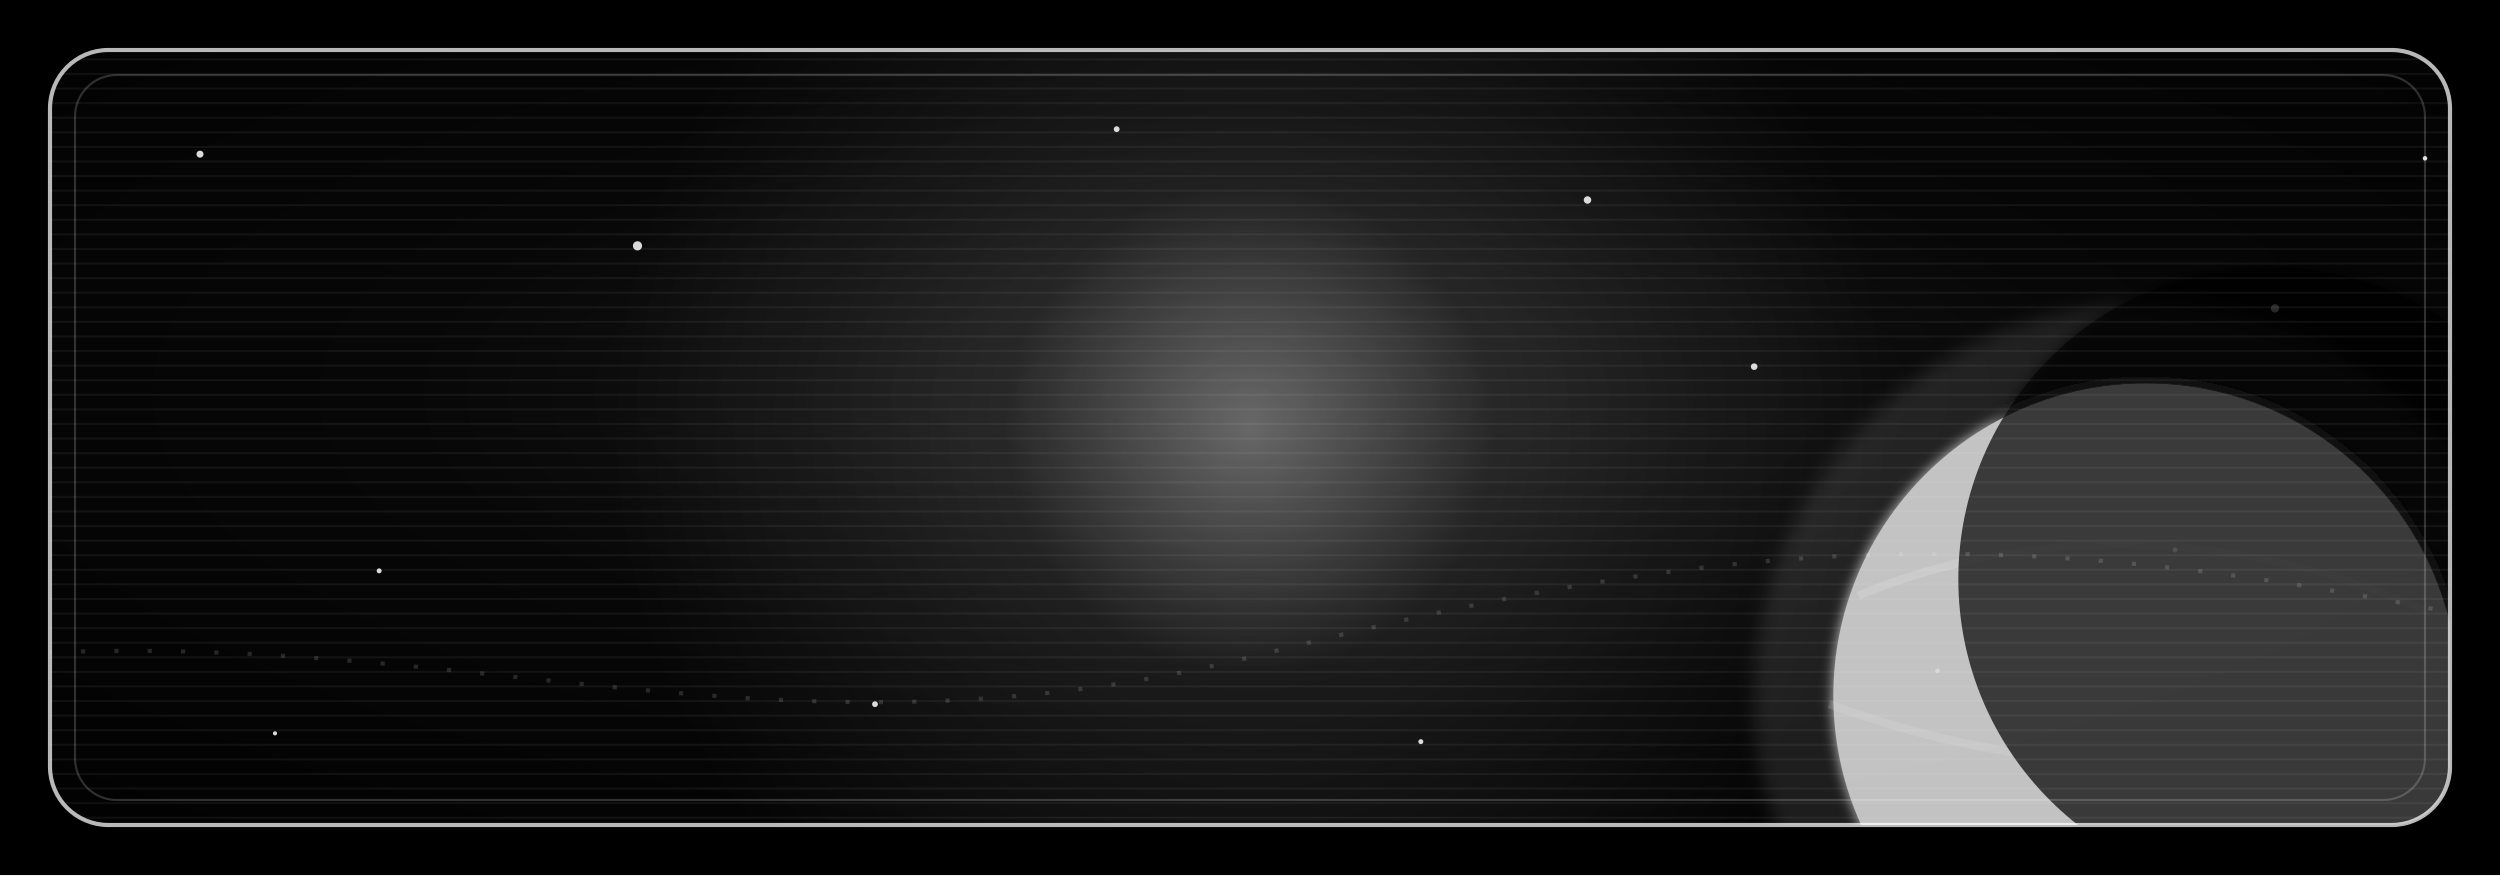
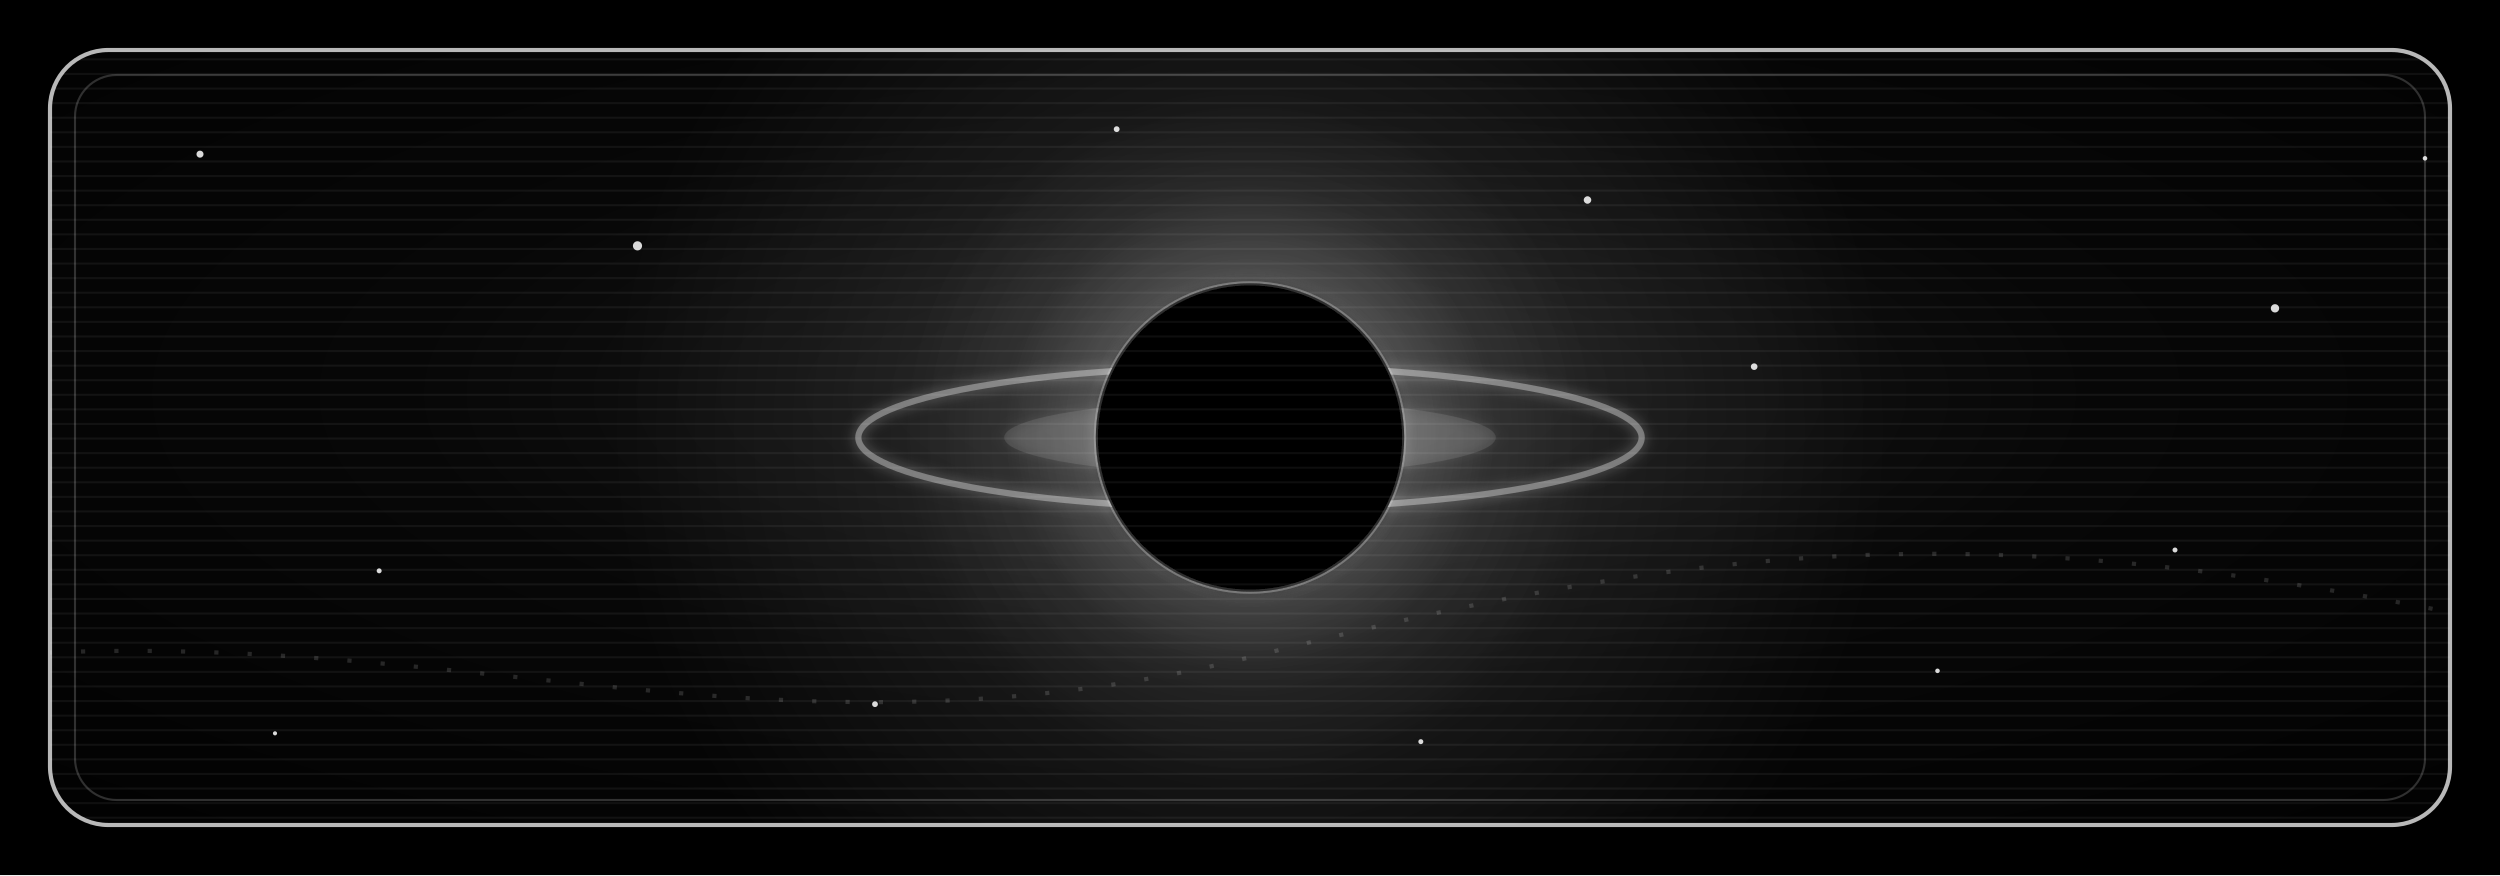
<svg xmlns="http://www.w3.org/2000/svg" width="1200" height="420" viewBox="0 0 1200 420" role="img" aria-labelledby="title desc">
  <defs>
    <radialGradient id="void" cx="50%" cy="45%" r="80%">
      <stop offset="0%" stop-color="#1b1b1b" />
      <stop offset="42%" stop-color="#070707" />
      <stop offset="100%" stop-color="#000000" />
    </radialGradient>
    <radialGradient id="halo" cx="50%" cy="50%" r="50%">
      <stop offset="0%" stop-color="#ffffff" stop-opacity="0.34" />
      <stop offset="38%" stop-color="#ffffff" stop-opacity="0.08" />
+       <stop offset="100%" stop-color="#ffffff" stop-opacity="0" />
+     </radialGradient>
+     <radialGradient id="blackHoleGlow" cx="50%" cy="50%" r="50%">
+       <stop offset="0%" stop-color="#ffffff" stop-opacity="0.36" />
+       <stop offset="42%" stop-color="#ffffff" stop-opacity="0.12" />
      <stop offset="100%" stop-color="#ffffff" stop-opacity="0" />
    </radialGradient>
    <filter id="soft" x="-50%" y="-50%" width="200%" height="200%">
      <feGaussianBlur stdDeviation="4" />
    </filter>
    <filter id="glow" x="-50%" y="-50%" width="200%" height="200%">
      <feGaussianBlur stdDeviation="3" result="blur" />
      <feMerge>
        <feMergeNode in="blur" />
        <feMergeNode in="SourceGraphic" />
      </feMerge>
    </filter>
    <pattern id="scan" width="1" height="7" patternUnits="userSpaceOnUse">
      <rect width="1" height="1" fill="#ffffff" opacity="0.09" />
    </pattern>
    <clipPath id="frame">
      <rect x="24" y="24" width="1152" height="372" rx="28" />
    </clipPath>
  </defs>
  <rect width="1200" height="420" fill="#000" />
  <g clip-path="url(#frame)">
    <rect width="1200" height="420" fill="url(#void)" />
    <circle cx="600" cy="206" r="310" fill="url(#halo)">
      <animate attributeName="r" values="280;335;280" dur="8s" repeatCount="indefinite" />
      <animate attributeName="opacity" values="0.60;1;0.60" dur="8s" repeatCount="indefinite" />
    </circle>
    <g opacity="0.85">
      <g>
        <animateTransform attributeName="transform" type="translate" values="0 0;-120 40;0 0" dur="28s" repeatCount="indefinite" />
        <circle cx="96" cy="74" r="1.7" fill="#fff">
          <animate attributeName="opacity" values="0.15;0.95;0.15" dur="3.4s" repeatCount="indefinite" />
        </circle>
        <circle cx="182" cy="274" r="1.2" fill="#fff">
          <animate attributeName="opacity" values="0.9;0.2;0.9" dur="2.7s" repeatCount="indefinite" />
        </circle>
        <circle cx="306" cy="118" r="2.2" fill="#fff">
          <animate attributeName="opacity" values="0.25;1;0.25" dur="4.2s" repeatCount="indefinite" />
        </circle>
        <circle cx="420" cy="338" r="1.4" fill="#fff">
          <animate attributeName="opacity" values="1;0.18;1" dur="3.1s" repeatCount="indefinite" />
        </circle>
        <circle cx="762" cy="96" r="1.8" fill="#fff">
          <animate attributeName="opacity" values="0.2;0.9;0.2" dur="3.8s" repeatCount="indefinite" />
        </circle>
        <circle cx="930" cy="322" r="1.1" fill="#fff">
          <animate attributeName="opacity" values="0.85;0.15;0.85" dur="2.9s" repeatCount="indefinite" />
        </circle>
        <circle cx="1092" cy="148" r="2" fill="#fff">
          <animate attributeName="opacity" values="0.18;0.95;0.18" dur="3.6s" repeatCount="indefinite" />
        </circle>
      </g>
      <g>
        <animateTransform attributeName="transform" type="translate" values="0 0;90 -22;0 0" dur="34s" repeatCount="indefinite" />
        <circle cx="132" cy="352" r="1" fill="#fff" />
        <circle cx="536" cy="62" r="1.4" fill="#fff" />
        <circle cx="682" cy="356" r="1.2" fill="#fff" />
        <circle cx="842" cy="176" r="1.6" fill="#fff" />
        <circle cx="1044" cy="264" r="1.2" fill="#fff" />
        <circle cx="1164" cy="76" r="1.1" fill="#fff" />
      </g>
    </g>
    <g filter="url(#soft)">
-       <circle cx="1030" cy="334" r="188" fill="#fff" opacity="0.10">
-         <animate attributeName="r" values="174;204;174" dur="5.6s" repeatCount="indefinite" />
-         <animate attributeName="opacity" values="0.06;0.16;0.06" dur="5.6s" repeatCount="indefinite" />
+       <circle cx="600" cy="210" r="166" fill="url(#blackHoleGlow)" opacity="0.72">
+         <animate attributeName="r" values="148;178;148" dur="5.8s" repeatCount="indefinite" />
+         <animate attributeName="opacity" values="0.52;0.84;0.52" dur="5.8s" repeatCount="indefinite" />
      </circle>
    </g>
-     <g opacity="0.88" filter="url(#glow)">
-       <circle cx="1030" cy="334" r="150" fill="#d9d9d9">
-         <animate attributeName="r" values="144;156;144" dur="5.6s" repeatCount="indefinite" />
-         <animate attributeName="opacity" values="0.76;0.96;0.76" dur="5.6s" repeatCount="indefinite" />
+     <g filter="url(#glow)">
+       <ellipse cx="600" cy="210" rx="188" ry="34" fill="none" stroke="#fff" stroke-opacity="0.34" stroke-width="3">
+         <animate attributeName="rx" values="172;202;172" dur="5.8s" repeatCount="indefinite" />
+         <animate attributeName="stroke-opacity" values="0.20;0.44;0.20" dur="5.8s" repeatCount="indefinite" />
+       </ellipse>
+       <ellipse cx="600" cy="210" rx="118" ry="18" fill="#fff" opacity="0.10">
+         <animate attributeName="rx" values="102;132;102" dur="5.8s" repeatCount="indefinite" />
+         <animate attributeName="opacity" values="0.05;0.18;0.05" dur="5.8s" repeatCount="indefinite" />
+       </ellipse>
+       <circle cx="600" cy="210" r="74" fill="#000" stroke="#fff" stroke-opacity="0.18" stroke-width="2">
+         <animate attributeName="r" values="68;78;68" dur="5.8s" repeatCount="indefinite" />
+         <animate attributeName="stroke-opacity" values="0.10;0.26;0.10" dur="5.8s" repeatCount="indefinite" />
      </circle>
-       <path d="M892 286 C972 252, 1074 252, 1166 294" fill="none" stroke="#fff" stroke-opacity="0.20" stroke-width="4">
-         <animate attributeName="stroke-opacity" values="0.12;0.28;0.12" dur="5.6s" repeatCount="indefinite" />
-       </path>
-       <path d="M878 338 C982 376, 1084 376, 1184 334" fill="none" stroke="#fff" stroke-opacity="0.16" stroke-width="4">
-         <animate attributeName="stroke-opacity" values="0.08;0.22;0.08" dur="5.6s" repeatCount="indefinite" />
-       </path>
-       <circle cx="1090" cy="278" r="150" fill="#000" opacity="0.72">
-         <animate attributeName="r" values="144;156;144" dur="5.6s" repeatCount="indefinite" />
-         <animate attributeName="opacity" values="0.62;0.78;0.62" dur="5.6s" repeatCount="indefinite" />
-       </circle>
+       <circle cx="600" cy="210" r="42" fill="#000" opacity="1" />
    </g>
    <path d="M-120 330 C180 272, 338 382, 606 314 S1006 250,1320 326" fill="none" stroke="#fff" stroke-opacity="0.14" stroke-width="2" stroke-dasharray="2 14">
      <animate attributeName="stroke-dashoffset" values="0;-96" dur="9s" repeatCount="indefinite" />
    </path>
    <rect width="1200" height="420" fill="url(#scan)" opacity="0.55" />
    <rect x="0" y="-62" width="1200" height="42" fill="#fff" opacity="0.045">
      <animate attributeName="y" values="-62;430" dur="5.8s" repeatCount="indefinite" />
    </rect>
  </g>
  <rect x="24" y="24" width="1152" height="372" rx="28" fill="none" stroke="#fff" stroke-opacity="0.72" stroke-width="2" />
  <rect x="36" y="36" width="1128" height="348" rx="20" fill="none" stroke="#fff" stroke-opacity="0.18" stroke-width="1" />
</svg>
